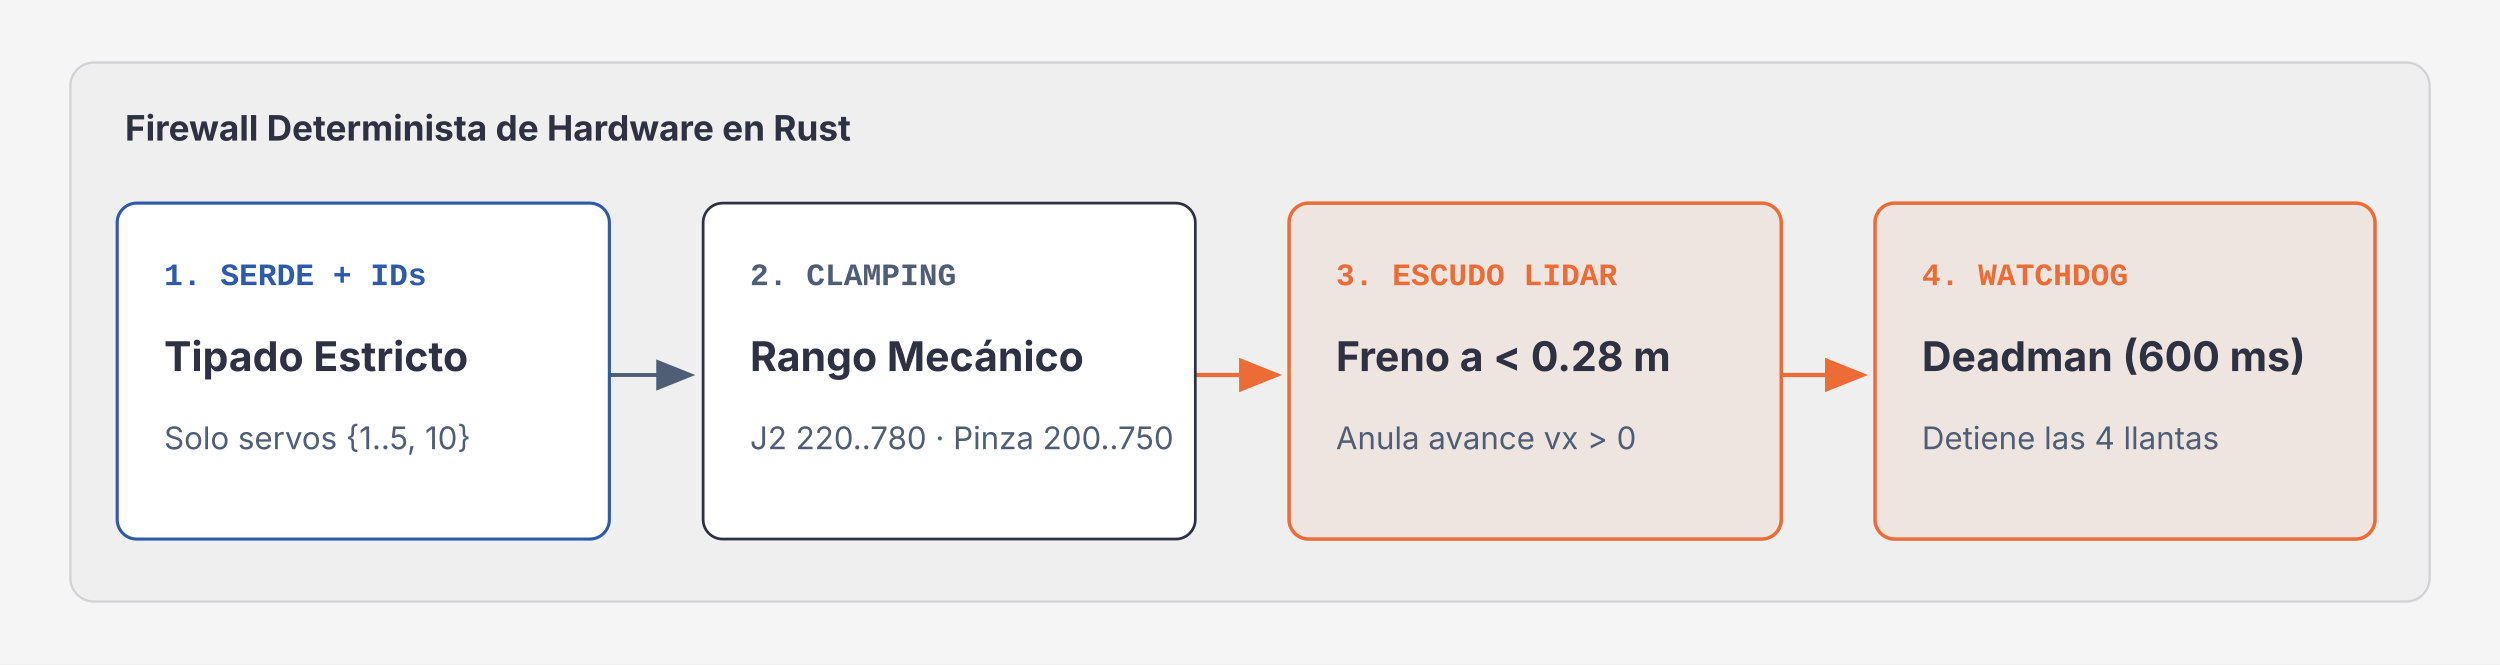
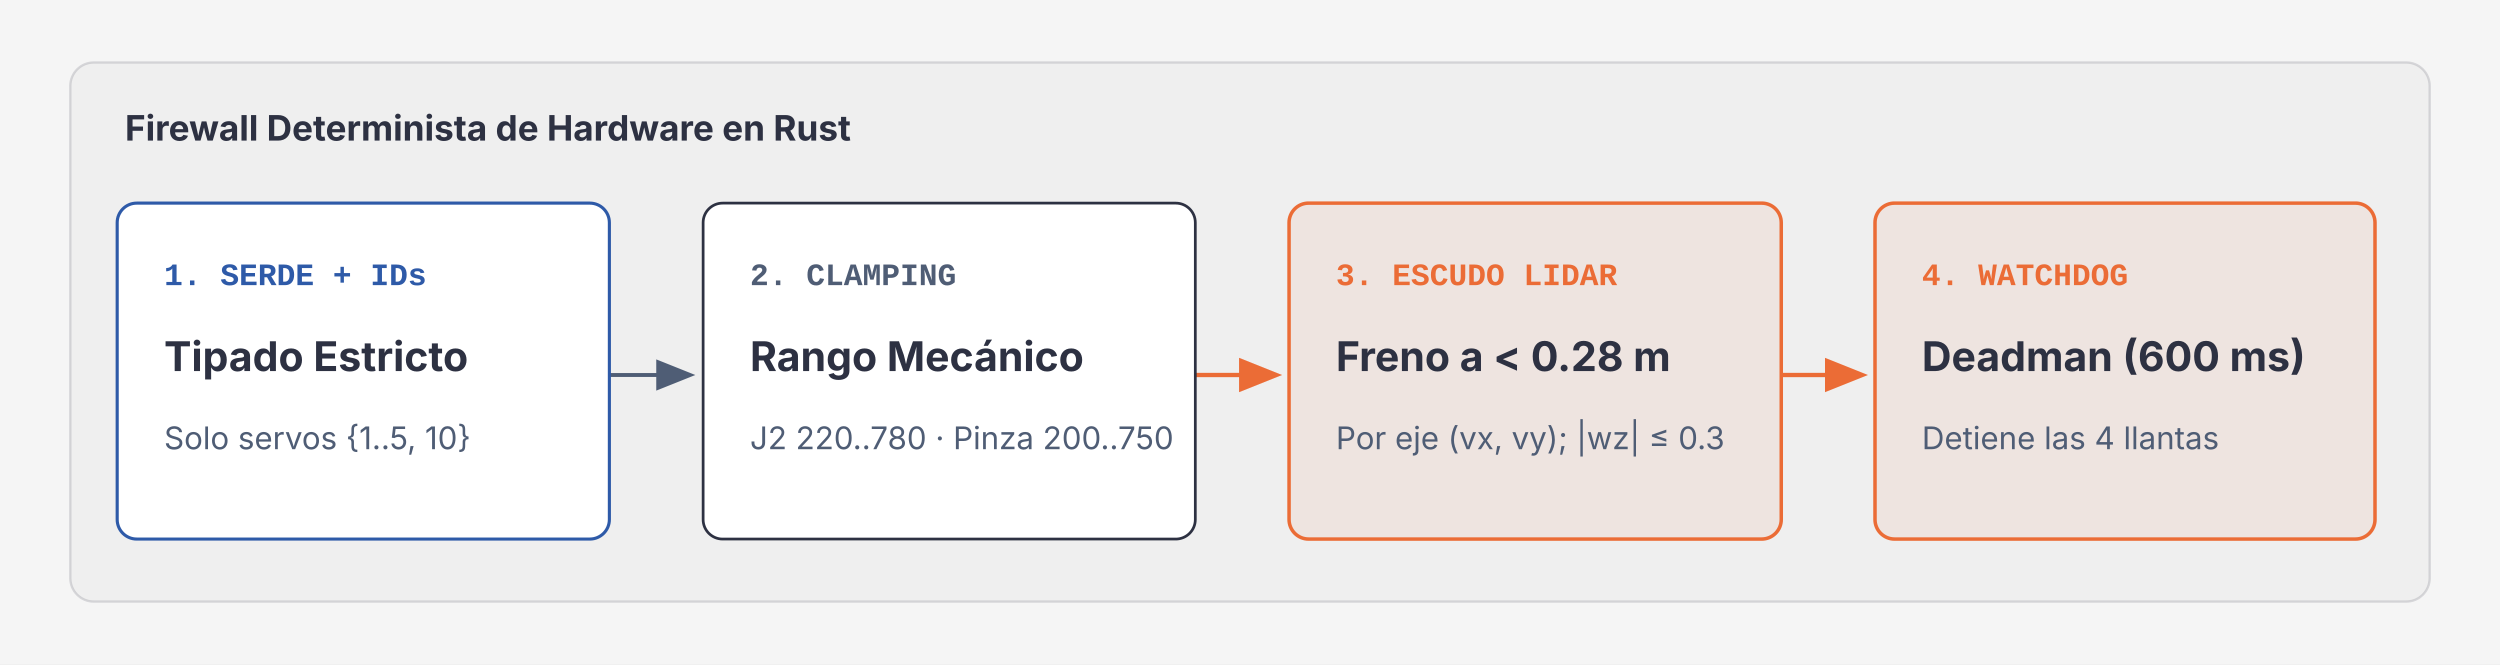
<svg xmlns="http://www.w3.org/2000/svg" viewBox="0 0 1280 340" role="img" aria-labelledby="rust-safety-pipeline-title rust-safety-pipeline-desc" id="rust-safety-pipeline-root">
  <defs>
    <style>
      #rust-safety-pipeline-root {
        font-family: 'Inter', -apple-system, BlinkMacSystemFont, 'Segoe UI', sans-serif;
        color: #2d3142;
      }
      .mono {
        font-family: 'SFMono-Regular', Consolas, 'Liberation Mono', monospace;
      }
    </style>
    <marker id="rsp-arrow" markerWidth="10" markerHeight="8" refX="8" refY="4" orient="auto">
      <polygon points="0 0, 10 4, 0 8" fill="#4f5d75" />
    </marker>
    <marker id="rsp-arrow-accent" markerWidth="10" markerHeight="8" refX="8" refY="4" orient="auto">
      <polygon points="0 0, 10 4, 0 8" fill="#eb6c36" />
    </marker>
  </defs>
  <rect width="100%" height="100%" fill="#f5f5f5" />
  <rect x="36" y="32" width="1208" height="276" rx="12" fill="#2d3142" fill-opacity="0.03" stroke="#2d3142" stroke-opacity="0.16" stroke-width="1.2" />
  <text x="64" y="72" fill="#2d3142" font-size="18" font-weight="700">Firewall Determinista de Hardware en Rust</text>
  <line x1="312" y1="192" x2="352" y2="192" stroke="#4f5d75" stroke-width="2" marker-end="url(#rsp-arrow)" />
  <line x1="612" y1="192" x2="652" y2="192" stroke="#eb6c36" stroke-width="2.2" marker-end="url(#rsp-arrow-accent)" />
  <line x1="912" y1="192" x2="952" y2="192" stroke="#eb6c36" stroke-width="2.2" marker-end="url(#rsp-arrow-accent)" />
  <rect x="60" y="104" width="252" height="172" rx="10" fill="#ffffff" stroke="#2e5aa8" stroke-width="1.6" />
  <text x="84" y="146" fill="#2e5aa8" font-size="16" font-weight="700" class="mono">1. SERDE + IDs</text>
  <text x="84" y="190" fill="#2d3142" font-size="21" font-weight="700">Tipado Estricto</text>
  <text x="84" y="230" fill="#4f5d75" font-size="16">Solo servos {1..5, 10}</text>
  <rect x="360" y="104" width="252" height="172" rx="10" fill="#ffffff" stroke="#2d3142" stroke-width="1.4" />
  <text x="384" y="146" fill="#4f5d75" font-size="16" font-weight="700" class="mono">2. CLAMPING</text>
  <text x="384" y="190" fill="#2d3142" font-size="21" font-weight="700">Rango Mecánico</text>
  <text x="384" y="230" fill="#4f5d75" font-size="16">J2 220..780 · Pinza 200..750</text>
  <rect x="660" y="104" width="252" height="172" rx="10" fill="#eb6c36" fill-opacity="0.08" stroke="#eb6c36" stroke-width="1.8" />
  <text x="684" y="146" fill="#eb6c36" font-size="16" font-weight="700" class="mono">3. ESCUDO LIDAR</text>
  <text x="684" y="190" fill="#2d3142" font-size="21" font-weight="700">Freno a &lt; 0.28 m</text>
-   <text x="684" y="230" fill="#4f5d75" font-size="16">Anula avance vx &gt; 0</text>
+   <text x="684" y="230" fill="#4f5d75" font-size="16">Por eje (vx, vy); |wz| ≤ 0.3</text>
  <rect x="960" y="104" width="256" height="172" rx="10" fill="#eb6c36" fill-opacity="0.08" stroke="#eb6c36" stroke-width="1.8" />
  <text x="984" y="146" fill="#eb6c36" font-size="16" font-weight="700" class="mono">4. WATCHDOG</text>
  <text x="984" y="190" fill="#2d3142" font-size="21" font-weight="700">Deadman (600 ms)</text>
  <text x="984" y="230" fill="#4f5d75" font-size="16">Detiene las 4 llantas</text>
</svg>
